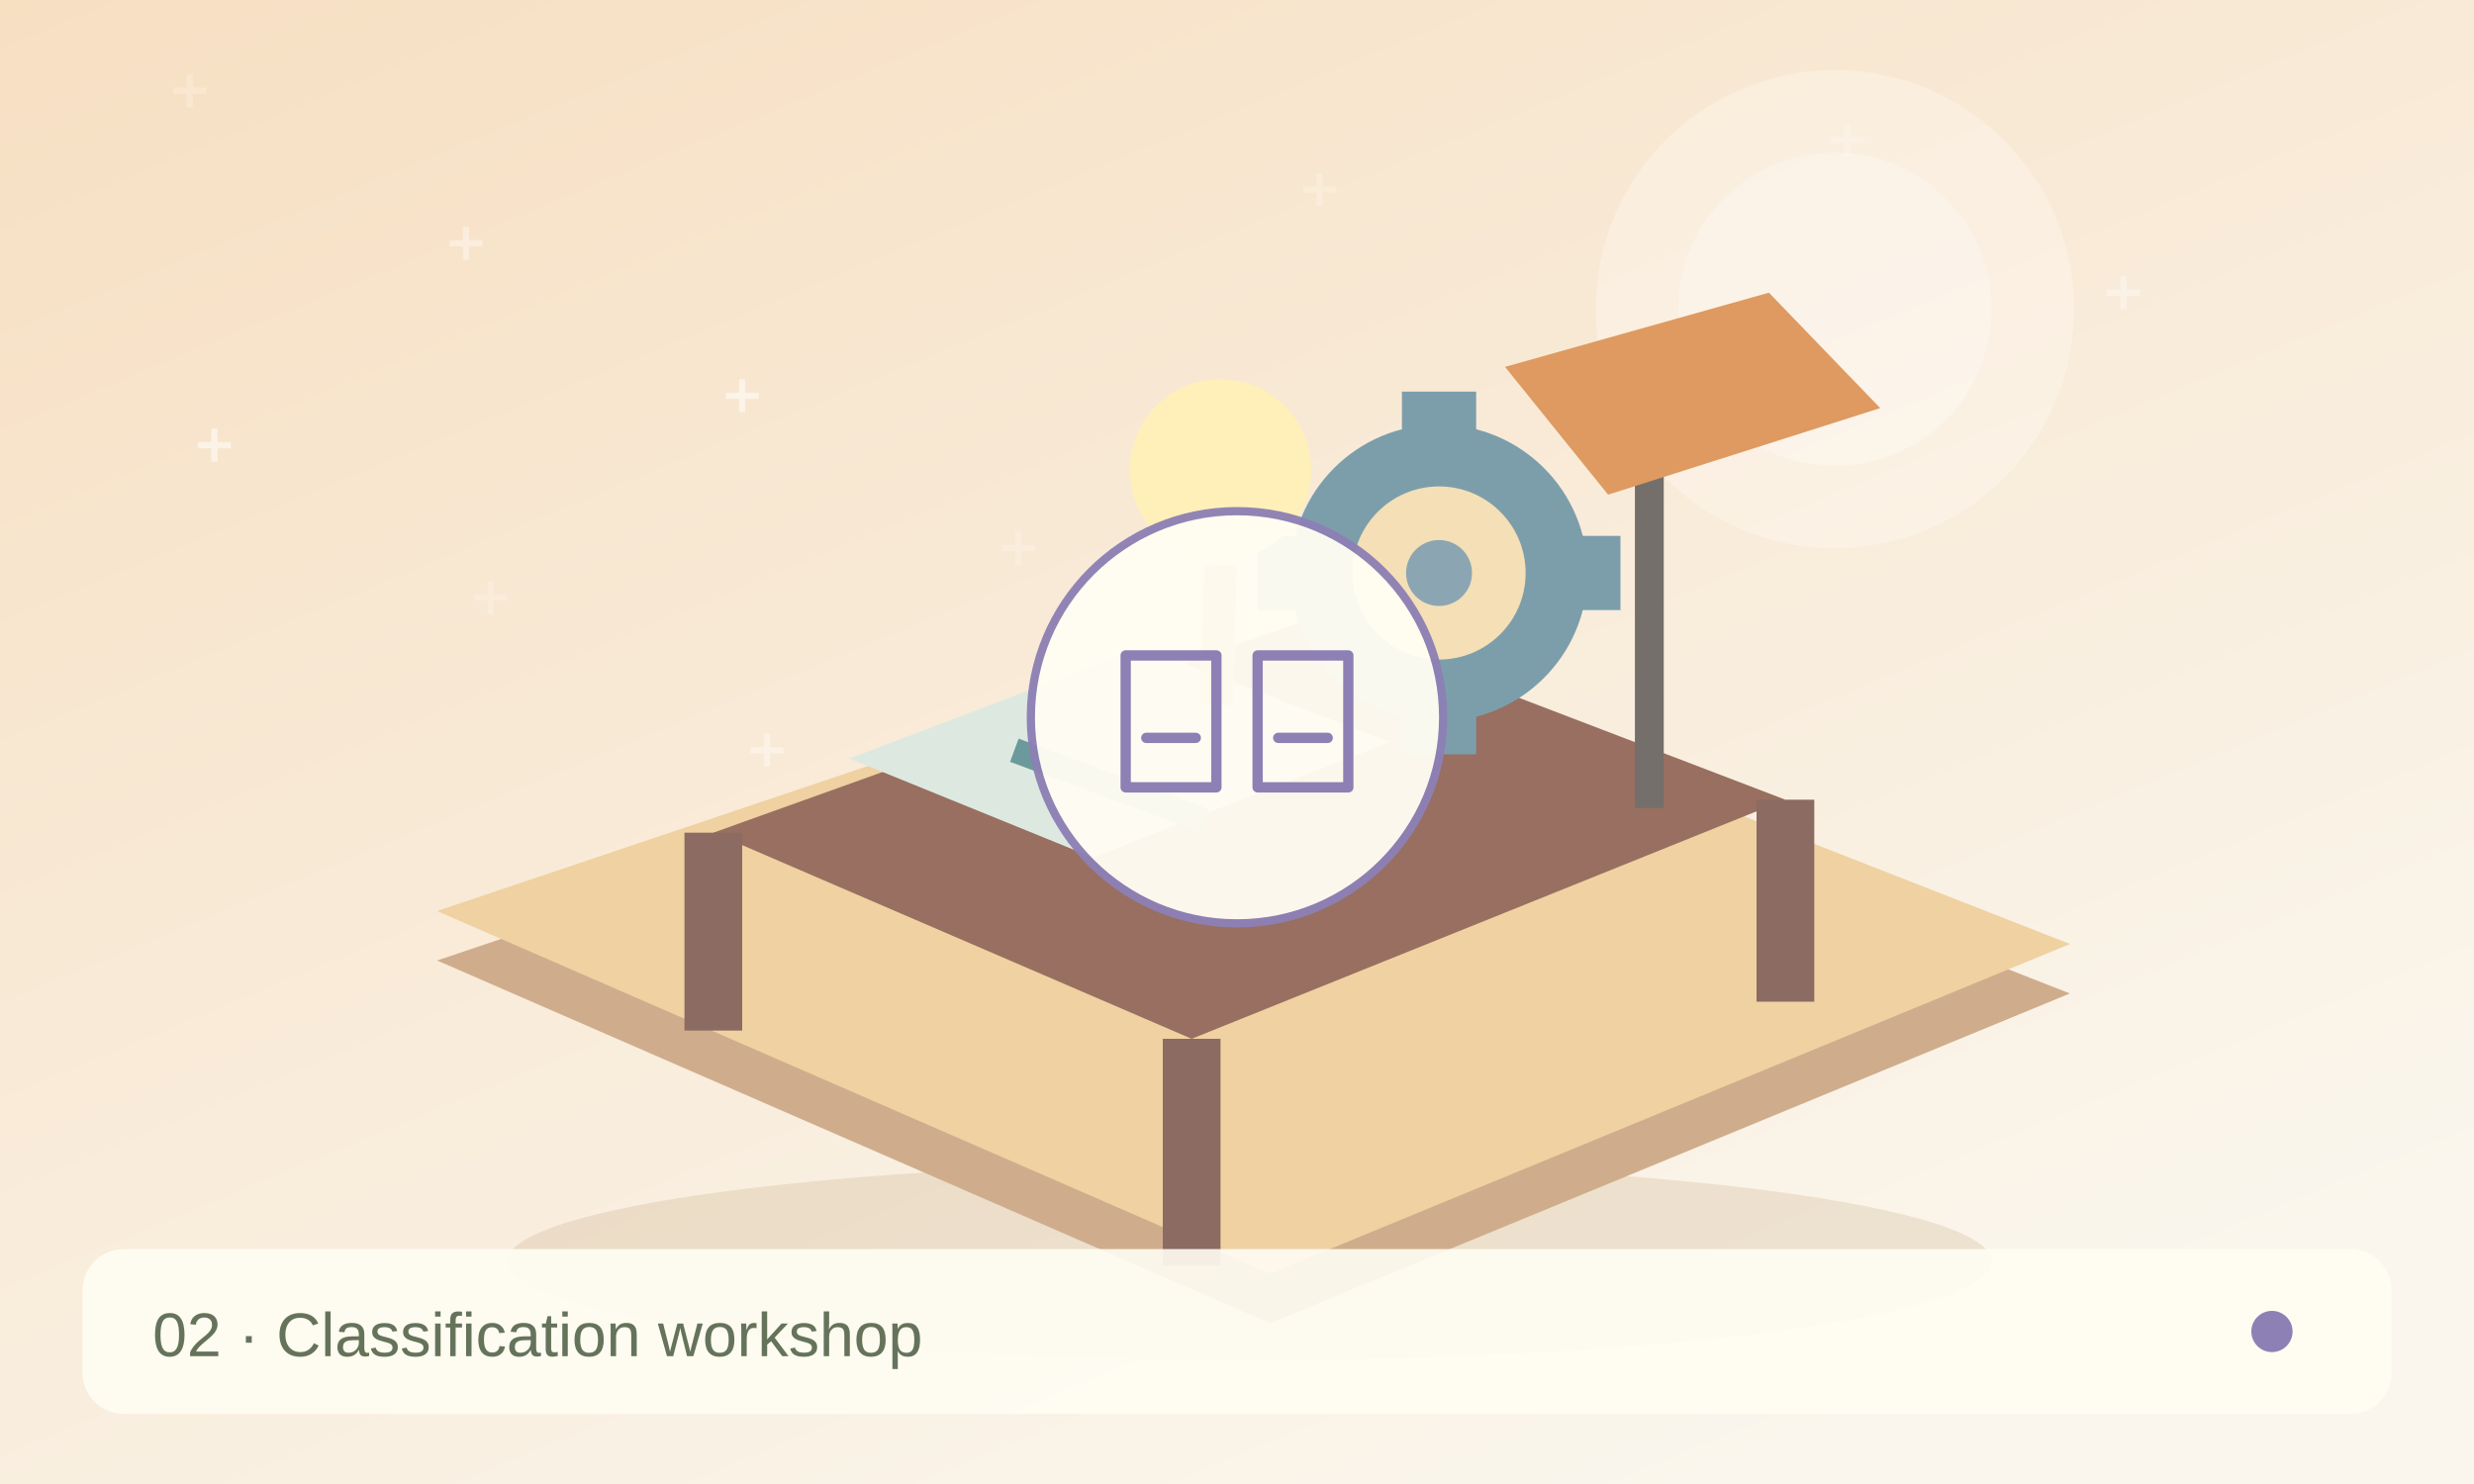
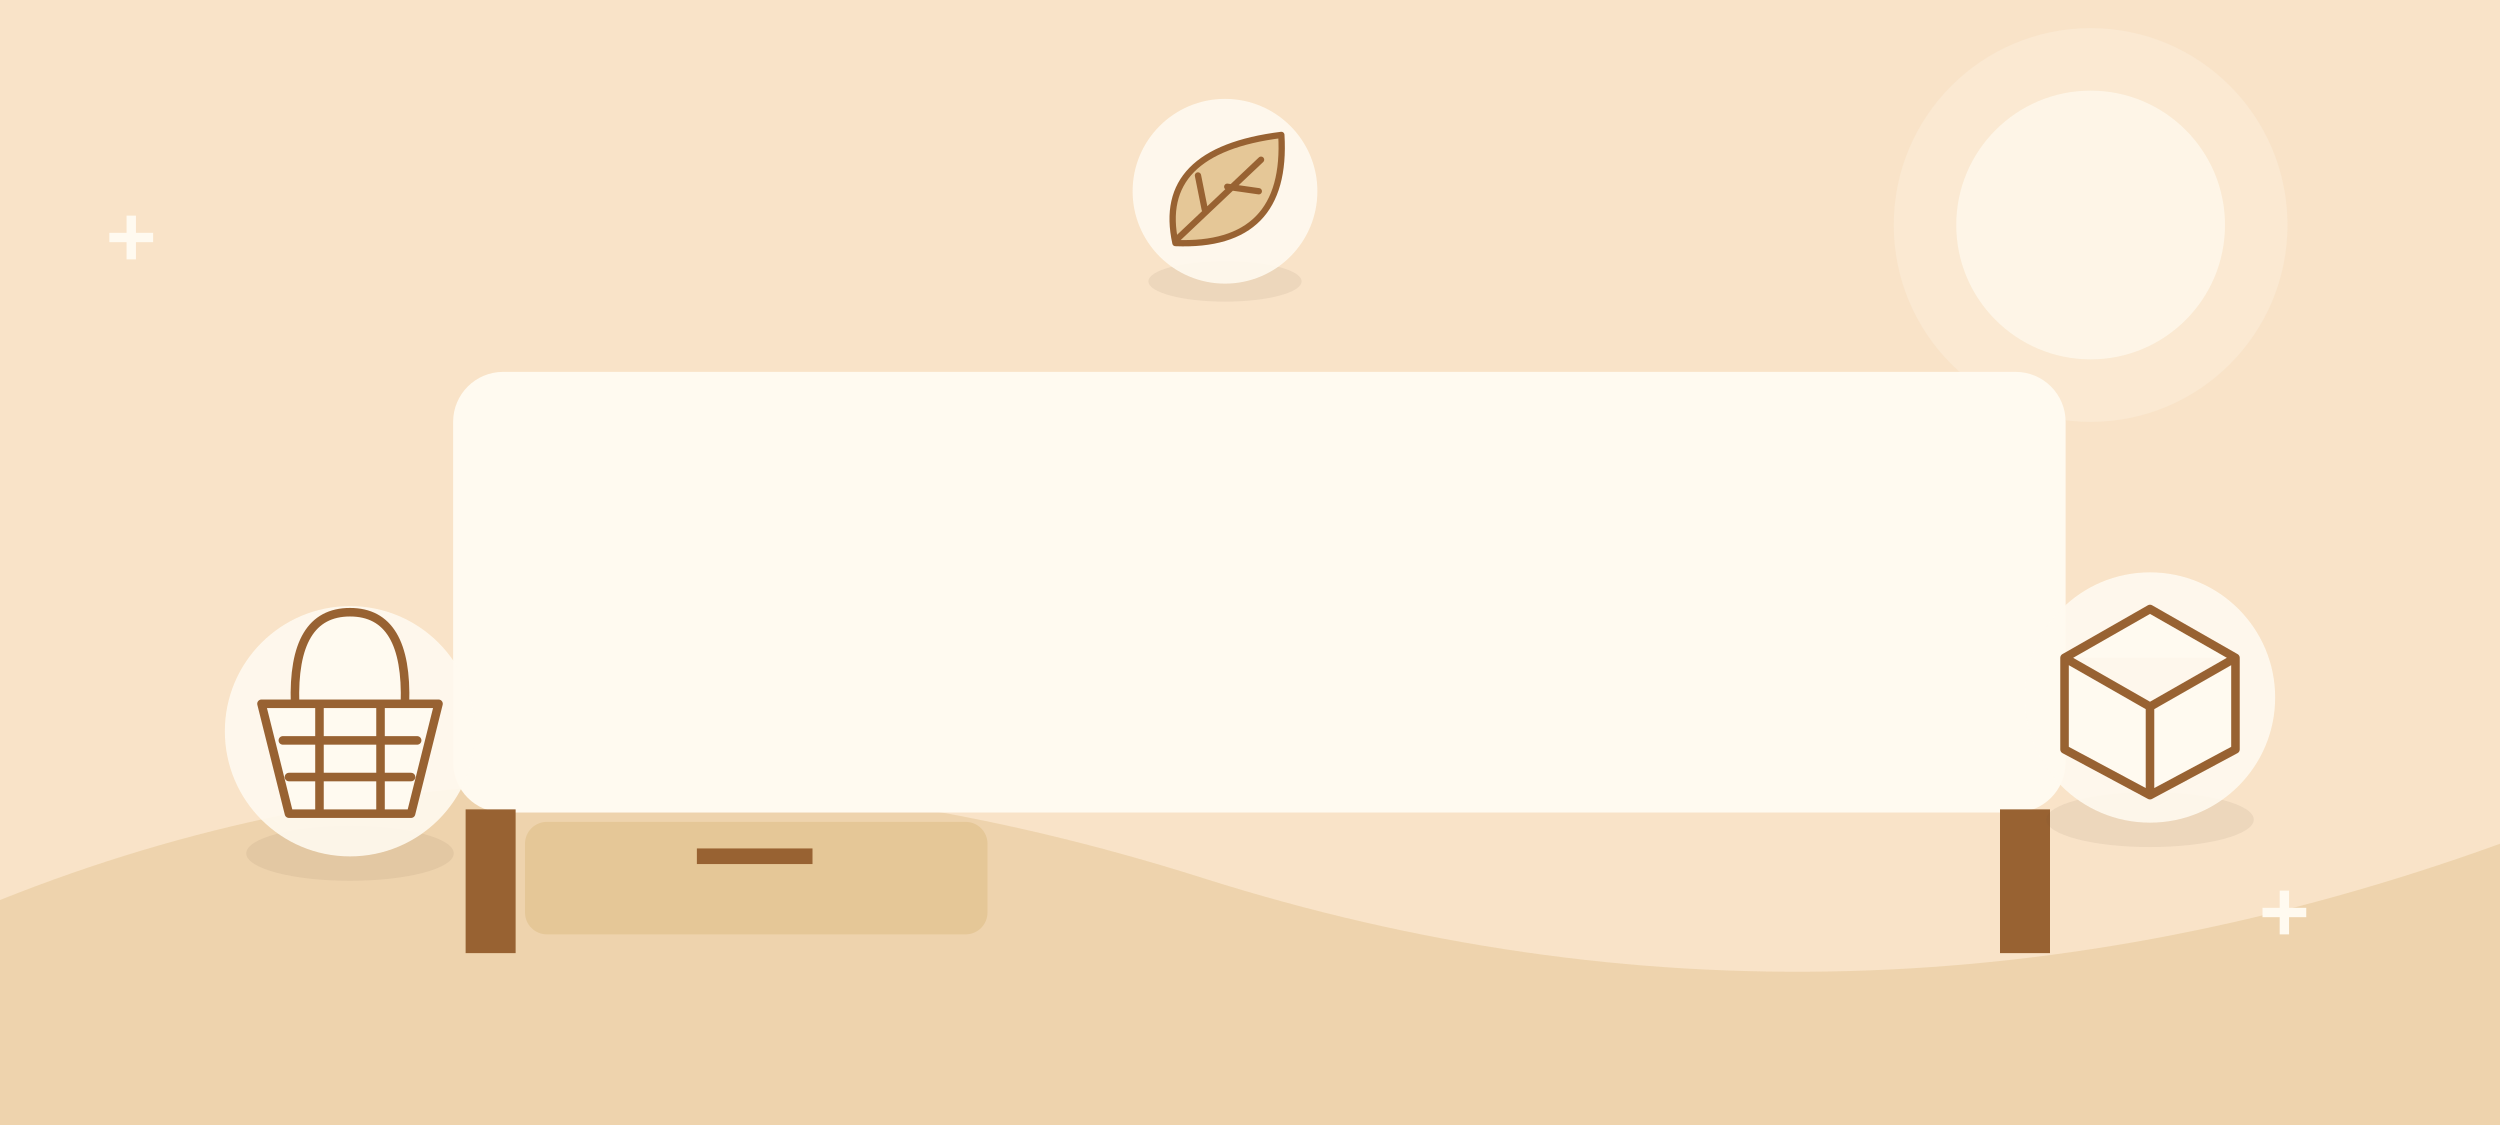
- <svg xmlns="http://www.w3.org/2000/svg" class="world-art " viewBox="0 0 600 360" role="img" aria-label="Classification workshop: Discover what belongs where">
-   <defs>
-     <linearGradient id="_R_0_bg" x2="0.7" y2="1">
-       <stop stop-color="#f7dfc2" />
-       <stop offset="1" stop-color="#faf6ed" />
-     </linearGradient>
-     <linearGradient id="_R_0_stone" x2=".2" y2="1">
-       <stop stop-color="#aaa0d1" />
-       <stop offset="1" stop-color="#686783" />
-     </linearGradient>
-     <linearGradient id="_R_0_portal" x2="0" y2="1">
-       <stop stop-color="#fbe4a6" />
-       <stop offset="1" stop-color="#f1a967" />
-     </linearGradient>
-     <linearGradient id="_R_0_water" x2="0" y2="1">
-       <stop stop-color="#a4d5d5" />
-       <stop offset="1" stop-color="#699fac" />
-     </linearGradient>
-     <filter id="_R_0_shadow" x="-50%" y="-50%" width="200%" height="200%">
-       <feGaussianBlur stdDeviation="12" />
-     </filter>
-   </defs>
-   <rect width="600" height="360" fill="url(#_R_0_bg)" />
-   <circle cx="445" cy="75" r="58" fill="#fff" opacity=".25" />
-   <circle cx="445" cy="75" r="38" fill="#fff" opacity=".25" />
-   <g opacity="0.2" transform="translate(46 22)">
-     <path d="M0-4V4M-4 0H4" stroke="#fff" stroke-width="1.5" />
-   </g>
-   <g opacity="0.36" transform="translate(113 59)">
-     <path d="M0-4V4M-4 0H4" stroke="#fff" stroke-width="1.5" />
-   </g>
-   <g opacity="0.52" transform="translate(180 96)">
-     <path d="M0-4V4M-4 0H4" stroke="#fff" stroke-width="1.5" />
-   </g>
-   <g opacity="0.2" transform="translate(247 133)">
-     <path d="M0-4V4M-4 0H4" stroke="#fff" stroke-width="1.5" />
-   </g>
-   <g opacity="0.36" transform="translate(314 170)">
-     <path d="M0-4V4M-4 0H4" stroke="#fff" stroke-width="1.5" />
-   </g>
-   <g opacity="0.52" transform="translate(381 207)">
-     <path d="M0-4V4M-4 0H4" stroke="#fff" stroke-width="1.5" />
-   </g>
-   <g opacity="0.2" transform="translate(448 34)">
-     <path d="M0-4V4M-4 0H4" stroke="#fff" stroke-width="1.5" />
-   </g>
-   <g opacity="0.36" transform="translate(515 71)">
-     <path d="M0-4V4M-4 0H4" stroke="#fff" stroke-width="1.5" />
-   </g>
-   <g opacity="0.52" transform="translate(52 108)">
-     <path d="M0-4V4M-4 0H4" stroke="#fff" stroke-width="1.5" />
-   </g>
-   <g opacity="0.2" transform="translate(119 145)">
-     <path d="M0-4V4M-4 0H4" stroke="#fff" stroke-width="1.5" />
-   </g>
-   <g opacity="0.36" transform="translate(186 182)">
-     <path d="M0-4V4M-4 0H4" stroke="#fff" stroke-width="1.5" />
-   </g>
-   <g opacity="0.52" transform="translate(253 219)">
-     <path d="M0-4V4M-4 0H4" stroke="#fff" stroke-width="1.5" />
-   </g>
-   <g opacity="0.2" transform="translate(320 46)">
-     <path d="M0-4V4M-4 0H4" stroke="#fff" stroke-width="1.5" />
-   </g>
+ <svg xmlns="http://www.w3.org/2000/svg" class="world-art world-preview " viewBox="0 0 800 360" role="img" aria-label="Classification workshop: Discover what belongs where">
  <g>
-     <ellipse cx="303" cy="306" rx="180" ry="24" fill="#b89769" opacity=".2" />
-     <path d="m106 233 202-68 194 76-194 80Z" fill="#cfad8c" />
-     <path d="m106 221 202-68 194 76-194 80Z" fill="#efd1a2" />
-     <path d="m173 202 145-52 115 44-144 58Z" fill="#986f60" />
-     <path d="M173 202v48m260-56v49m-144 9v55" stroke="#8b6b62" stroke-width="14" />
-     <path d="m206 184 71-27 60 23-72 28Z" fill="#dde9e0" />
-     <g transform="translate(349 139)">
-       <circle r="36" fill="#7c9eab" />
-       <circle r="21" fill="#f4dfb6" />
-       <path d="M-9-44h18v20H-9Zm0 68h18v20H-9ZM-44-9h20V9h-20Zm68 0h20v18H24Z" fill="#7c9eab" />
-       <circle r="8" fill="#8ba6b2" />
+     <rect width="800" height="360" fill="#f9e3c8" />
+     <circle cx="669" cy="72" r="43" fill="#fffaf0" opacity=".7" />
+     <circle cx="669" cy="72" r="63" fill="#fffaf0" opacity=".25" />
+     <path d="M0 288Q180 216 385 281T800 270V360H0Z" fill="#e5c797" opacity=".55" />
+     <rect x="145" y="119" width="516" height="141" rx="16" fill="#fffaf0" />
+     <path d="M157 259V305M648 259V305" stroke="#986232" stroke-width="16" />
+     <rect x="168" y="263" width="148" height="36" rx="7" fill="#e5c797" />
+     <path d="M223 274H260" stroke="#986232" stroke-width="5" />
+     <g transform="translate(112 234) scale(0.9767442)">
+       <ellipse cy="40" rx="34" ry="9" fill="#624732" opacity=".08" />
+       <circle r="41" fill="#fffaf0" opacity=".9" />
+       <g stroke="#986232" stroke-width="2.8" stroke-linecap="round" stroke-linejoin="round" fill="#fffaf0">
+         <path d="M-29-9H29L20 27H-20ZM-18-9Q-19-39 0-39Q19-39 18-9M-22 3H22M-20 15H20M-10-8V26M10-8V26" />
+       </g>
    </g>
-     <path d="M400 196V91" stroke="#746f6b" stroke-width="7" />
-     <path d="m365 89 64-18 27 28-66 21Z" fill="#de9a60" />
-     <circle cx="296" cy="114" r="22" fill="#fff0b9" />
-     <path d="m296 137-1 34" stroke="#d2a366" stroke-width="8" />
-     <path d="m246 182 46 17" stroke="#6c999b" stroke-width="6" />
-   </g>
-   <g transform="translate(300 174)">
-     <circle r="50" fill="#fffdf2" stroke="#8d80b4" stroke-width="2" opacity=".96" />
-     <g stroke="#8d80b4" stroke-width="2.5" fill="none" stroke-linecap="round" stroke-linejoin="round">
-       <path d="M-27-15h22v32h-22Zm32 0h22v32H5ZM-22 5h12M10 5h12" />
+     <g transform="translate(392 61.2) scale(0.7209302)">
+       <ellipse cy="40" rx="34" ry="9" fill="#624732" opacity=".08" />
+       <circle r="41" fill="#fffaf0" opacity=".9" />
+       <g stroke="#986232" stroke-width="2.8" stroke-linecap="round" stroke-linejoin="round" fill="#e5c797">
+         <path d="M-22 23Q-31-18 25-25Q28 25-22 23Z" />
+         <path d="M-21 21L16-14M-9 8L-12-7M1-2L15 0" />
+       </g>
    </g>
-   </g>
-   <g>
-     <rect x="20" y="303" width="560" height="40" rx="10" fill="#fffdf3" opacity=".9" />
-     <text x="37" y="329" font-family="Arial,sans-serif" font-size="15" fill="#65735b">02 · Classification workshop</text>
-     <circle cx="551" cy="323" r="5" fill="#8d80b4" />
+     <g transform="translate(688 223.2) scale(0.9767442)">
+       <ellipse cy="40" rx="34" ry="9" fill="#624732" opacity=".08" />
+       <circle r="41" fill="#fffaf0" opacity=".9" />
+       <g stroke="#986232" stroke-width="2.8" stroke-linecap="round" stroke-linejoin="round" fill="#fffaf0">
+         <path d="M0-29L28-13V17L0 32L-28 17V-13ZM-28-13L0 3L28-13M0 3V32" />
+       </g>
+     </g>
+     <path d="M42 69v14M35 76h14M731 285v14M724 292h14" stroke="#fffaf0" stroke-width="3" />
  </g>
</svg>
